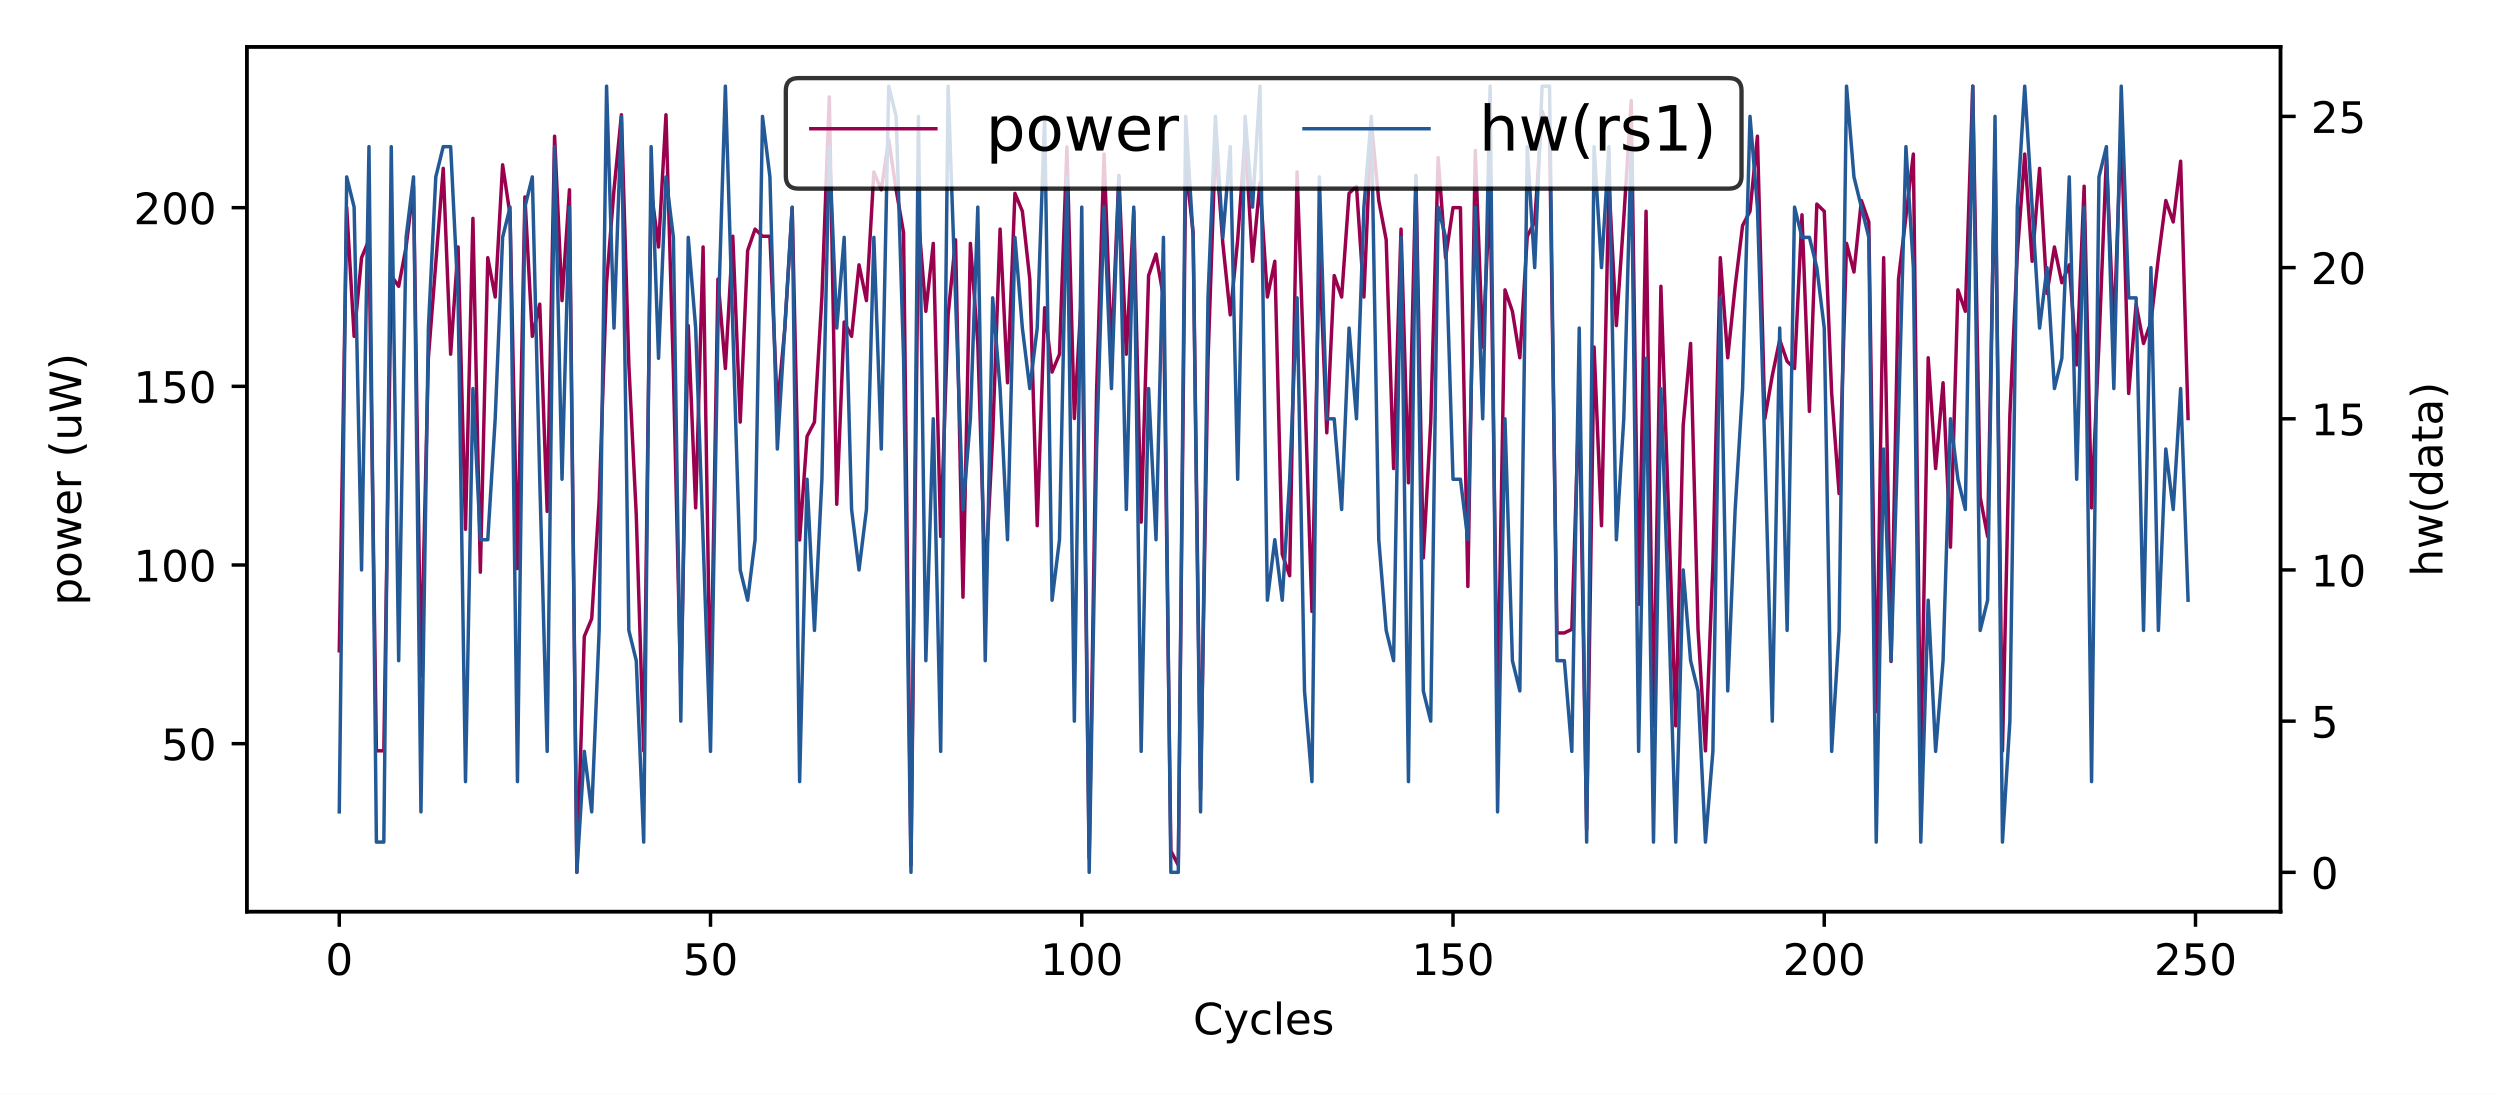
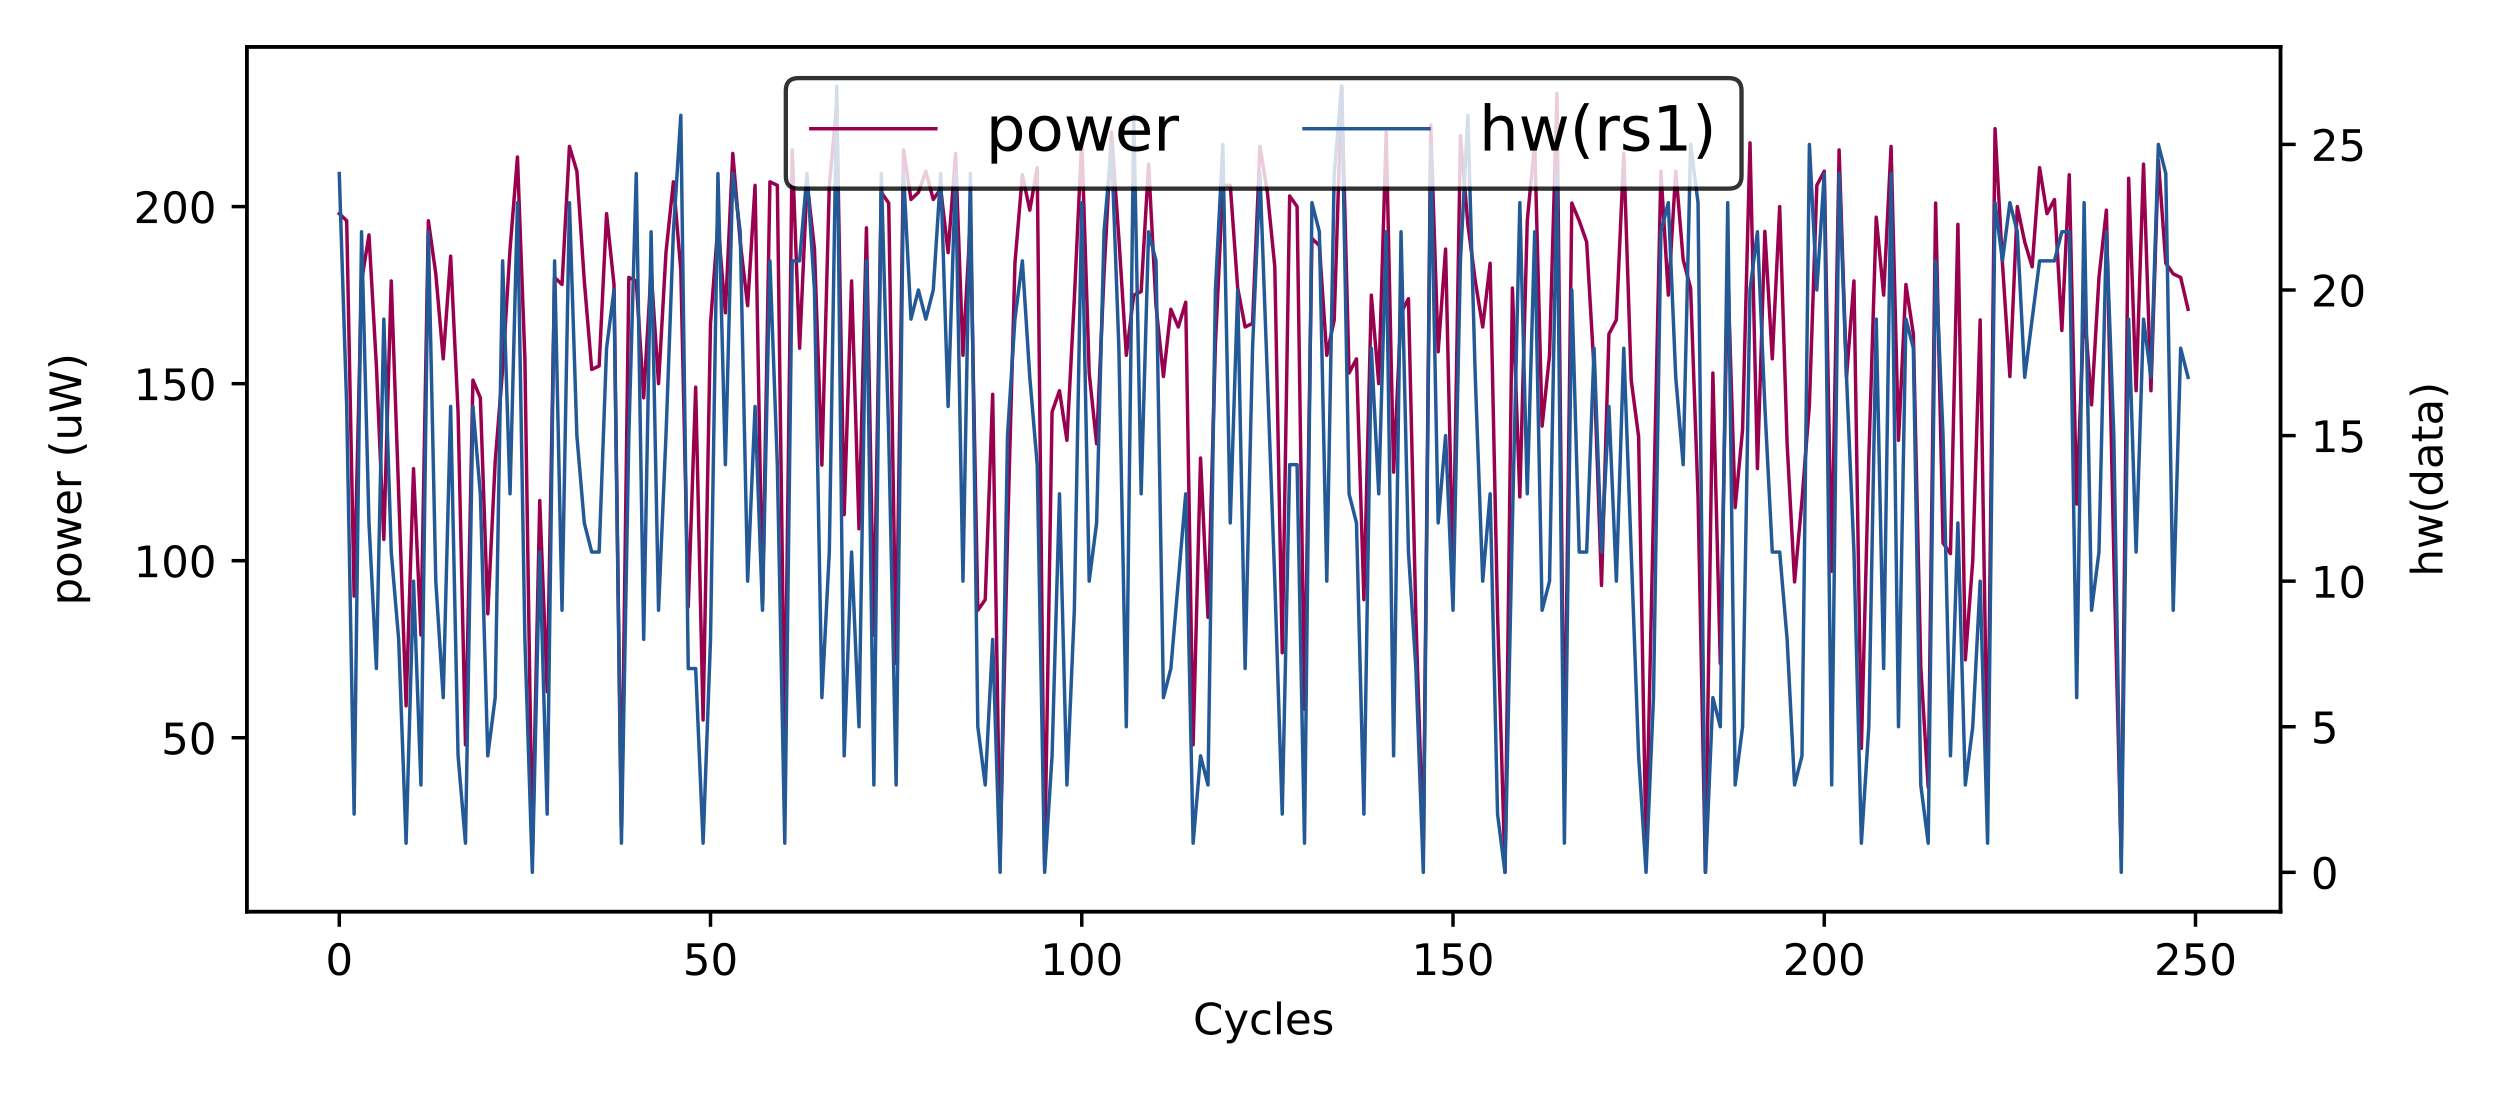
<svg xmlns="http://www.w3.org/2000/svg" xmlns:xlink="http://www.w3.org/1999/xlink" width="576pt" height="252pt" viewBox="0 0 576 252" version="1.1">
  <defs>
    <style type="text/css">*{stroke-linejoin: round; stroke-linecap: butt}</style>
  </defs>
  <g id="figure_1">
    <g id="patch_1">
      <path d="M 0 252  L 576 252  L 576 0  L 0 0  z " style="fill: #ffffff" />
    </g>
    <g id="axes_1">
      <g id="patch_2">
        <path d="M 56.87 210.04  L 525.43 210.04  L 525.43 10.8  L 56.87 10.8  z " style="fill: #ffffff" />
      </g>
      <g id="matplotlib.axis_1">
        <g id="xtick_1">
          <g id="line2d_1">
            <defs>
-               <path id="m1a39c23efa" d="M 0 0  L 0 3.5  " style="stroke: #000000; stroke-width: 0.8" />
+               <path id="m2eb3aa387e" d="M 0 0  L 0 3.5  " style="stroke: #000000; stroke-width: 0.8" />
            </defs>
            <g>
-               <use xlink:href="#m1a39c23efa" x="78.168" y="210.04" style="stroke: #000000; stroke-width: 0.8" />
+               <use xlink:href="#m2eb3aa387e" x="78.168" y="210.04" style="stroke: #000000; stroke-width: 0.8" />
            </g>
          </g>
          <g id="text_1">
            <text style="font: 10px 'DejaVu Sans', 'Bitstream Vera Sans', 'Computer Modern Sans Serif', 'Lucida Grande', 'Verdana', 'Geneva', 'Lucid', 'Arial', 'Helvetica', 'Avant Garde', sans-serif; text-anchor: middle" x="78.168" y="224.638" transform="rotate(-0 78.16818 224.6384)">0</text>
          </g>
        </g>
        <g id="xtick_2">
          <g id="line2d_2">
            <g>
-               <use xlink:href="#m1a39c23efa" x="163.703" y="210.04" style="stroke: #000000; stroke-width: 0.8" />
+               <use xlink:href="#m2eb3aa387e" x="163.703" y="210.04" style="stroke: #000000; stroke-width: 0.8" />
            </g>
          </g>
          <g id="text_2">
            <text style="font: 10px 'DejaVu Sans', 'Bitstream Vera Sans', 'Computer Modern Sans Serif', 'Lucida Grande', 'Verdana', 'Geneva', 'Lucid', 'Arial', 'Helvetica', 'Avant Garde', sans-serif; text-anchor: middle" x="163.703" y="224.638" transform="rotate(-0 163.703 224.6384)">50</text>
          </g>
        </g>
        <g id="xtick_3">
          <g id="line2d_3">
            <g>
-               <use xlink:href="#m1a39c23efa" x="249.238" y="210.04" style="stroke: #000000; stroke-width: 0.8" />
+               <use xlink:href="#m2eb3aa387e" x="249.238" y="210.04" style="stroke: #000000; stroke-width: 0.8" />
            </g>
          </g>
          <g id="text_3">
            <text style="font: 10px 'DejaVu Sans', 'Bitstream Vera Sans', 'Computer Modern Sans Serif', 'Lucida Grande', 'Verdana', 'Geneva', 'Lucid', 'Arial', 'Helvetica', 'Avant Garde', sans-serif; text-anchor: middle" x="249.238" y="224.638" transform="rotate(-0 249.2379 224.6384)">100</text>
          </g>
        </g>
        <g id="xtick_4">
          <g id="line2d_4">
            <g>
-               <use xlink:href="#m1a39c23efa" x="334.773" y="210.04" style="stroke: #000000; stroke-width: 0.8" />
+               <use xlink:href="#m2eb3aa387e" x="334.773" y="210.04" style="stroke: #000000; stroke-width: 0.8" />
            </g>
          </g>
          <g id="text_4">
            <text style="font: 10px 'DejaVu Sans', 'Bitstream Vera Sans', 'Computer Modern Sans Serif', 'Lucida Grande', 'Verdana', 'Geneva', 'Lucid', 'Arial', 'Helvetica', 'Avant Garde', sans-serif; text-anchor: middle" x="334.773" y="224.638" transform="rotate(-0 334.7728 224.6384)">150</text>
          </g>
        </g>
        <g id="xtick_5">
          <g id="line2d_5">
            <g>
-               <use xlink:href="#m1a39c23efa" x="420.308" y="210.04" style="stroke: #000000; stroke-width: 0.8" />
+               <use xlink:href="#m2eb3aa387e" x="420.308" y="210.04" style="stroke: #000000; stroke-width: 0.8" />
            </g>
          </g>
          <g id="text_5">
            <text style="font: 10px 'DejaVu Sans', 'Bitstream Vera Sans', 'Computer Modern Sans Serif', 'Lucida Grande', 'Verdana', 'Geneva', 'Lucid', 'Arial', 'Helvetica', 'Avant Garde', sans-serif; text-anchor: middle" x="420.308" y="224.638" transform="rotate(-0 420.3076 224.6384)">200</text>
          </g>
        </g>
        <g id="xtick_6">
          <g id="line2d_6">
            <g>
-               <use xlink:href="#m1a39c23efa" x="505.843" y="210.04" style="stroke: #000000; stroke-width: 0.8" />
+               <use xlink:href="#m2eb3aa387e" x="505.843" y="210.04" style="stroke: #000000; stroke-width: 0.8" />
            </g>
          </g>
          <g id="text_6">
            <text style="font: 10px 'DejaVu Sans', 'Bitstream Vera Sans', 'Computer Modern Sans Serif', 'Lucida Grande', 'Verdana', 'Geneva', 'Lucid', 'Arial', 'Helvetica', 'Avant Garde', sans-serif; text-anchor: middle" x="505.843" y="224.638" transform="rotate(-0 505.8425 224.6384)">250</text>
          </g>
        </g>
        <g id="text_7">
          <text style="font: 10px 'DejaVu Sans', 'Bitstream Vera Sans', 'Computer Modern Sans Serif', 'Lucida Grande', 'Verdana', 'Geneva', 'Lucid', 'Arial', 'Helvetica', 'Avant Garde', sans-serif; text-anchor: middle" x="291.15" y="238.317" transform="rotate(-0 291.15 238.3166)">Cycles</text>
        </g>
      </g>
      <g id="matplotlib.axis_2">
        <g id="ytick_1">
          <g id="line2d_7">
            <defs>
-               <path id="mb66159c9f6" d="M 0 0  L -3.5 0  " style="stroke: #000000; stroke-width: 0.8" />
+               <path id="m243ab15551" d="M 0 0  L -3.5 0  " style="stroke: #000000; stroke-width: 0.8" />
            </defs>
            <g>
-               <use xlink:href="#mb66159c9f6" x="56.87" y="171.345" style="stroke: #000000; stroke-width: 0.8" />
+               <use xlink:href="#m243ab15551" x="56.87" y="169.98" style="stroke: #000000; stroke-width: 0.8" />
            </g>
          </g>
          <g id="text_8">
-             <text style="font: 10px 'DejaVu Sans', 'Bitstream Vera Sans', 'Computer Modern Sans Serif', 'Lucida Grande', 'Verdana', 'Geneva', 'Lucid', 'Arial', 'Helvetica', 'Avant Garde', sans-serif; text-anchor: end" x="49.87" y="175.144" transform="rotate(-0 49.87 175.1438)">50</text>
+             <text style="font: 10px 'DejaVu Sans', 'Bitstream Vera Sans', 'Computer Modern Sans Serif', 'Lucida Grande', 'Verdana', 'Geneva', 'Lucid', 'Arial', 'Helvetica', 'Avant Garde', sans-serif; text-anchor: end" x="49.87" y="173.779" transform="rotate(-0 49.87 173.7791)">50</text>
          </g>
        </g>
        <g id="ytick_2">
          <g id="line2d_8">
            <g>
-               <use xlink:href="#mb66159c9f6" x="56.87" y="130.179" style="stroke: #000000; stroke-width: 0.8" />
+               <use xlink:href="#m243ab15551" x="56.87" y="129.185" style="stroke: #000000; stroke-width: 0.8" />
            </g>
          </g>
          <g id="text_9">
-             <text style="font: 10px 'DejaVu Sans', 'Bitstream Vera Sans', 'Computer Modern Sans Serif', 'Lucida Grande', 'Verdana', 'Geneva', 'Lucid', 'Arial', 'Helvetica', 'Avant Garde', sans-serif; text-anchor: end" x="49.87" y="133.979" transform="rotate(-0 49.87 133.9786)">100</text>
+             <text style="font: 10px 'DejaVu Sans', 'Bitstream Vera Sans', 'Computer Modern Sans Serif', 'Lucida Grande', 'Verdana', 'Geneva', 'Lucid', 'Arial', 'Helvetica', 'Avant Garde', sans-serif; text-anchor: end" x="49.87" y="132.985" transform="rotate(-0 49.87 132.9847)">100</text>
          </g>
        </g>
        <g id="ytick_3">
          <g id="line2d_9">
            <g>
-               <use xlink:href="#mb66159c9f6" x="56.87" y="89.014" style="stroke: #000000; stroke-width: 0.8" />
+               <use xlink:href="#m243ab15551" x="56.87" y="88.391" style="stroke: #000000; stroke-width: 0.8" />
            </g>
          </g>
          <g id="text_10">
-             <text style="font: 10px 'DejaVu Sans', 'Bitstream Vera Sans', 'Computer Modern Sans Serif', 'Lucida Grande', 'Verdana', 'Geneva', 'Lucid', 'Arial', 'Helvetica', 'Avant Garde', sans-serif; text-anchor: end" x="49.87" y="92.813" transform="rotate(-0 49.87 92.81327)">150</text>
+             <text style="font: 10px 'DejaVu Sans', 'Bitstream Vera Sans', 'Computer Modern Sans Serif', 'Lucida Grande', 'Verdana', 'Geneva', 'Lucid', 'Arial', 'Helvetica', 'Avant Garde', sans-serif; text-anchor: end" x="49.87" y="92.19" transform="rotate(-0 49.87 92.19023)">150</text>
          </g>
        </g>
        <g id="ytick_4">
          <g id="line2d_10">
            <g>
-               <use xlink:href="#mb66159c9f6" x="56.87" y="47.849" style="stroke: #000000; stroke-width: 0.8" />
+               <use xlink:href="#m243ab15551" x="56.87" y="47.597" style="stroke: #000000; stroke-width: 0.8" />
            </g>
          </g>
          <g id="text_11">
-             <text style="font: 10px 'DejaVu Sans', 'Bitstream Vera Sans', 'Computer Modern Sans Serif', 'Lucida Grande', 'Verdana', 'Geneva', 'Lucid', 'Arial', 'Helvetica', 'Avant Garde', sans-serif; text-anchor: end" x="49.87" y="51.648" transform="rotate(-0 49.87 51.64798)">200</text>
+             <text style="font: 10px 'DejaVu Sans', 'Bitstream Vera Sans', 'Computer Modern Sans Serif', 'Lucida Grande', 'Verdana', 'Geneva', 'Lucid', 'Arial', 'Helvetica', 'Avant Garde', sans-serif; text-anchor: end" x="49.87" y="51.396" transform="rotate(-0 49.87 51.39579)">200</text>
          </g>
        </g>
        <g id="text_12">
          <text style="font: 10px 'DejaVu Sans', 'Bitstream Vera Sans', 'Computer Modern Sans Serif', 'Lucida Grande', 'Verdana', 'Geneva', 'Lucid', 'Arial', 'Helvetica', 'Avant Garde', sans-serif; text-anchor: middle" x="18.703" y="110.42" transform="rotate(-90 18.70281 110.42)">power (uW)</text>
        </g>
      </g>
      <g id="line2d_11">
-         <path d="M 78.168 149.939  L 79.879 47.849  L 81.59 77.488  L 83.3 59.375  L 85.011 55.259  L 86.722 172.991  L 88.432 172.991  L 90.143 63.492  L 91.854 65.961  L 93.564 56.905  L 95.275 42.909  L 96.986 155.702  L 98.697 82.428  L 102.118 38.792  L 103.829 81.604  L 105.539 56.905  L 107.25 121.946  L 108.961 50.319  L 110.671 131.826  L 112.382 59.375  L 114.093 68.431  L 115.804 37.969  L 117.514 49.495  L 119.225 131.003  L 120.936 45.379  L 122.646 77.488  L 124.357 70.078  L 126.068 117.83  L 127.778 31.383  L 129.489 69.255  L 131.2 43.732  L 132.91 200.984  L 134.621 146.645  L 136.332 142.529  L 138.043 115.36  L 139.753 65.138  L 141.464 43.732  L 143.175 26.443  L 144.885 84.074  L 146.596 118.653  L 148.307 172.991  L 150.017 43.732  L 151.728 56.905  L 153.439 26.443  L 155.15 85.721  L 156.86 158.995  L 158.571 75.018  L 160.282 117.006  L 161.992 56.905  L 163.703 163.935  L 165.414 64.315  L 167.124 84.898  L 168.835 54.435  L 170.546 97.247  L 172.257 57.728  L 173.967 52.789  L 175.678 54.435  L 177.389 54.435  L 179.099 93.954  L 180.81 75.841  L 182.521 47.849  L 184.231 124.416  L 185.942 100.54  L 187.653 97.247  L 189.364 68.431  L 191.074 22.326  L 192.785 116.183  L 194.496 74.195  L 196.206 77.488  L 197.917 61.022  L 199.628 69.255  L 201.338 39.616  L 203.049 43.732  L 204.76 32.206  L 206.47 43.732  L 208.181 53.612  L 209.892 199.337  L 211.603 50.319  L 213.313 71.725  L 215.024 56.082  L 216.735 123.593  L 218.445 72.548  L 220.156 55.259  L 221.867 137.589  L 223.577 56.082  L 225.288 79.134  L 226.999 134.296  L 228.71 100.54  L 230.42 52.789  L 232.131 88.191  L 233.842 44.556  L 235.552 48.672  L 237.263 64.315  L 238.974 121.123  L 240.684 70.901  L 242.395 85.721  L 244.106 81.604  L 245.817 33.853  L 247.527 96.424  L 249.238 66.785  L 250.949 197.69  L 252.659 89.837  L 254.37 35.499  L 256.081 81.604  L 257.791 40.439  L 259.502 81.604  L 261.213 48.672  L 262.923 120.3  L 264.634 63.492  L 266.345 58.552  L 268.056 68.431  L 269.766 196.044  L 271.477 199.337  L 273.188 37.969  L 274.898 53.612  L 276.609 182.048  L 278.32 83.251  L 280.03 33.029  L 281.741 56.082  L 283.452 72.548  L 285.163 55.259  L 286.873 31.383  L 288.584 60.198  L 290.295 42.086  L 292.005 68.431  L 293.716 60.198  L 295.427 127.709  L 297.137 132.649  L 298.848 39.616  L 300.559 88.191  L 302.27 140.882  L 303.98 57.728  L 305.691 99.717  L 307.402 63.492  L 309.112 68.431  L 310.823 44.556  L 312.534 42.909  L 314.244 68.431  L 315.955 28.089  L 317.666 46.202  L 319.377 55.259  L 321.087 107.95  L 322.798 52.789  L 324.509 111.243  L 326.219 40.439  L 327.93 128.533  L 329.641 97.247  L 331.351 36.322  L 333.062 59.375  L 334.773 47.849  L 336.483 47.849  L 338.194 135.119  L 339.905 34.676  L 341.616 79.958  L 343.326 43.732  L 345.037 164.758  L 346.748 66.785  L 348.458 71.725  L 350.169 82.428  L 351.88 54.435  L 353.59 51.142  L 355.301 25.62  L 357.012 30.559  L 358.723 145.822  L 360.433 145.822  L 362.144 144.999  L 363.855 90.661  L 365.565 191.104  L 367.276 79.958  L 368.987 121.123  L 370.697 42.086  L 372.408 75.018  L 374.119 50.319  L 375.83 23.15  L 377.54 139.236  L 379.251 48.672  L 380.962 167.228  L 382.672 65.961  L 386.094 167.228  L 387.804 98.07  L 389.515 79.134  L 391.226 144.999  L 392.936 172.991  L 394.647 130.179  L 396.358 59.375  L 398.069 82.428  L 399.779 65.961  L 401.49 51.965  L 403.201 48.672  L 404.911 31.383  L 406.622 96.424  L 408.333 86.544  L 410.043 78.311  L 411.754 83.251  L 413.465 84.898  L 415.176 49.495  L 416.886 94.777  L 418.597 47.025  L 420.308 48.672  L 422.018 90.661  L 423.729 113.713  L 425.44 56.082  L 427.15 62.668  L 428.861 46.202  L 430.572 51.142  L 432.283 163.935  L 433.993 59.375  L 435.704 152.409  L 437.415 64.315  L 440.836 35.499  L 442.547 177.108  L 444.257 82.428  L 445.968 107.95  L 447.679 88.191  L 449.39 126.063  L 451.1 66.785  L 452.811 71.725  L 454.522 19.856  L 456.232 114.537  L 457.943 123.593  L 459.654 34.676  L 461.364 172.991  L 463.075 95.6  L 464.786 58.552  L 466.496 35.499  L 468.207 60.198  L 469.918 38.792  L 471.629 67.608  L 473.339 56.905  L 475.05 65.138  L 476.761 61.022  L 478.471 84.074  L 480.182 42.909  L 481.893 117.006  L 483.603 79.134  L 485.314 36.322  L 487.025 76.664  L 488.736 28.913  L 490.446 90.661  L 492.157 70.078  L 493.868 79.134  L 495.578 74.195  L 497.289 59.375  L 499 46.202  L 500.71 51.142  L 502.421 37.146  L 504.132 96.424  L 504.132 96.424  " clip-path="url(#p05f507c250)" style="fill: none; stroke: #99004d; stroke-width: 0.8; stroke-linecap: square" />
+         <path d="M 78.168 49.228  L 79.879 50.86  L 81.59 137.344  L 83.3 64.73  L 85.011 54.124  L 86.722 84.312  L 88.432 124.29  L 90.143 64.73  L 93.564 162.637  L 95.275 107.972  L 96.986 146.319  L 98.697 50.86  L 100.407 63.098  L 102.118 82.68  L 103.829 59.019  L 105.539 94.918  L 107.25 171.612  L 108.961 87.575  L 110.671 91.655  L 112.382 141.424  L 114.093 106.341  L 115.804 85.127  L 117.514 57.387  L 119.225 36.174  L 120.936 82.68  L 122.646 196.088  L 124.357 115.315  L 126.068 159.373  L 127.778 63.914  L 129.489 65.546  L 131.2 33.726  L 132.91 39.438  L 134.621 64.73  L 136.332 85.127  L 138.043 84.312  L 139.753 49.228  L 141.464 65.546  L 143.175 190.377  L 144.885 63.914  L 146.596 64.73  L 148.307 91.655  L 150.017 62.283  L 151.728 88.391  L 153.439 58.203  L 155.15 41.885  L 156.86 62.283  L 158.571 139.792  L 160.282 89.207  L 161.992 165.9  L 163.703 74.521  L 165.414 51.676  L 167.124 72.073  L 168.835 35.358  L 170.546 55.755  L 172.257 70.441  L 173.967 42.701  L 175.678 138.976  L 177.389 41.885  L 179.099 42.701  L 180.81 172.428  L 182.521 34.542  L 184.231 80.232  L 185.942 41.885  L 187.653 57.387  L 189.364 107.156  L 191.074 42.701  L 192.785 23.936  L 194.496 118.579  L 196.206 64.73  L 197.917 121.842  L 199.628 52.492  L 201.338 146.319  L 203.049 44.333  L 204.76 46.781  L 206.47 152.846  L 208.181 34.542  L 209.892 45.965  L 211.603 44.333  L 213.313 39.438  L 215.024 45.965  L 216.735 43.517  L 218.445 58.203  L 220.156 35.358  L 221.867 81.864  L 223.577 50.86  L 225.288 140.608  L 226.999 138.16  L 228.71 90.839  L 230.42 197.72  L 232.131 123.474  L 233.842 60.651  L 235.552 40.254  L 237.263 48.412  L 238.974 38.622  L 240.684 199.352  L 242.395 94.918  L 244.106 90.023  L 245.817 101.445  L 247.527 68.81  L 249.238 32.095  L 250.949 85.943  L 252.659 102.261  L 254.37 63.098  L 256.081 30.463  L 257.791 54.94  L 259.502 81.864  L 261.213 67.994  L 262.923 67.178  L 264.634 37.806  L 266.345 70.441  L 268.056 86.759  L 269.766 71.257  L 271.477 75.337  L 273.188 69.626  L 274.898 171.612  L 276.609 105.525  L 278.32 142.24  L 280.03 79.416  L 281.741 42.701  L 283.452 42.701  L 285.163 66.362  L 286.873 75.337  L 288.584 74.521  L 290.295 33.726  L 292.005 44.333  L 293.716 61.467  L 295.427 150.399  L 297.137 45.149  L 298.848 47.597  L 300.559 163.453  L 302.27 54.94  L 303.98 56.571  L 305.691 81.864  L 307.402 73.705  L 309.112 19.856  L 310.823 85.943  L 312.534 82.68  L 314.244 138.16  L 315.955 67.994  L 317.666 88.391  L 319.377 30.463  L 321.087 108.788  L 322.798 72.073  L 324.509 68.81  L 326.219 142.24  L 327.93 196.088  L 329.641 28.831  L 331.351 81.048  L 333.062 57.387  L 334.773 133.265  L 336.483 31.279  L 338.194 51.676  L 339.905 64.73  L 341.616 75.337  L 343.326 60.651  L 345.037 141.424  L 346.748 200.984  L 348.458 66.362  L 350.169 114.499  L 351.88 50.86  L 353.59 32.911  L 355.301 98.182  L 357.012 81.864  L 358.723 21.488  L 360.433 180.586  L 362.144 46.781  L 363.855 50.86  L 365.565 55.755  L 367.276 85.127  L 368.987 134.897  L 370.697 76.969  L 372.408 73.705  L 374.119 35.358  L 375.83 87.575  L 377.54 100.629  L 379.251 196.088  L 382.672 39.438  L 384.383 67.994  L 386.094 39.438  L 387.804 59.835  L 389.515 66.362  L 391.226 114.499  L 392.936 200.984  L 394.647 85.943  L 396.358 152.846  L 398.069 62.283  L 399.779 116.947  L 401.49 98.998  L 403.201 32.911  L 404.911 107.972  L 406.622 53.308  L 408.333 82.68  L 410.043 47.597  L 411.754 102.261  L 413.465 134.081  L 415.176 115.315  L 416.886 93.286  L 418.597 42.701  L 420.308 39.438  L 422.018 131.633  L 423.729 34.542  L 425.44 86.759  L 427.15 64.73  L 428.861 172.428  L 430.572 105.525  L 432.283 50.044  L 433.993 67.994  L 435.704 33.726  L 437.415 101.445  L 439.125 65.546  L 440.836 76.969  L 442.547 153.662  L 444.257 181.402  L 445.968 46.781  L 447.679 125.106  L 449.39 127.554  L 451.1 51.676  L 452.811 152.03  L 454.522 129.185  L 456.232 73.705  L 457.943 180.586  L 459.654 29.647  L 461.364 60.651  L 463.075 86.759  L 464.786 47.597  L 466.496 55.755  L 468.207 61.467  L 469.918 38.622  L 471.629 49.228  L 473.339 45.965  L 475.05 76.153  L 476.761 40.254  L 478.471 116.131  L 480.182 70.441  L 481.893 93.286  L 483.603 63.914  L 485.314 48.412  L 487.025 128.37  L 488.736 197.72  L 490.446 41.069  L 492.157 90.023  L 493.868 37.806  L 495.578 90.023  L 497.289 36.99  L 499 60.651  L 500.71 63.098  L 502.421 63.914  L 504.132 71.257  L 504.132 71.257  " clip-path="url(#p1bea521e93)" style="fill: none; stroke: #99004d; stroke-width: 0.8; stroke-linecap: square" />
      </g>
      <g id="patch_3">
        <path d="M 56.87 210.04  L 56.87 10.8  " style="fill: none; stroke: #000000; stroke-width: 0.8; stroke-linejoin: miter; stroke-linecap: square" />
      </g>
      <g id="patch_4">
        <path d="M 525.43 210.04  L 525.43 10.8  " style="fill: none; stroke: #000000; stroke-width: 0.8; stroke-linejoin: miter; stroke-linecap: square" />
      </g>
      <g id="patch_5">
        <path d="M 56.87 210.04  L 525.43 210.04  " style="fill: none; stroke: #000000; stroke-width: 0.8; stroke-linejoin: miter; stroke-linecap: square" />
      </g>
      <g id="patch_6">
        <path d="M 56.87 10.8  L 525.43 10.8  " style="fill: none; stroke: #000000; stroke-width: 0.8; stroke-linejoin: miter; stroke-linecap: square" />
      </g>
    </g>
    <g id="axes_2">
      <g id="matplotlib.axis_3">
        <g id="ytick_5">
          <g id="line2d_12">
            <defs>
-               <path id="m00d09382e3" d="M 0 0  L 3.5 0  " style="stroke: #000000; stroke-width: 0.8" />
+               <path id="m3c9fefe4f6" d="M 0 0  L 3.5 0  " style="stroke: #000000; stroke-width: 0.8" />
            </defs>
            <g>
-               <use xlink:href="#m00d09382e3" x="525.43" y="200.984" style="stroke: #000000; stroke-width: 0.8" />
+               <use xlink:href="#m3c9fefe4f6" x="525.43" y="200.984" style="stroke: #000000; stroke-width: 0.8" />
            </g>
          </g>
          <g id="text_13">
            <text style="font: 10px 'DejaVu Sans', 'Bitstream Vera Sans', 'Computer Modern Sans Serif', 'Lucida Grande', 'Verdana', 'Geneva', 'Lucid', 'Arial', 'Helvetica', 'Avant Garde', sans-serif; text-anchor: start" x="532.43" y="204.783" transform="rotate(-0 532.43 204.7829)">0</text>
          </g>
        </g>
        <g id="ytick_6">
          <g id="line2d_13">
            <g>
-               <use xlink:href="#m00d09382e3" x="525.43" y="166.151" style="stroke: #000000; stroke-width: 0.8" />
+               <use xlink:href="#m3c9fefe4f6" x="525.43" y="167.442" style="stroke: #000000; stroke-width: 0.8" />
            </g>
          </g>
          <g id="text_14">
-             <text style="font: 10px 'DejaVu Sans', 'Bitstream Vera Sans', 'Computer Modern Sans Serif', 'Lucida Grande', 'Verdana', 'Geneva', 'Lucid', 'Arial', 'Helvetica', 'Avant Garde', sans-serif; text-anchor: start" x="532.43" y="169.951" transform="rotate(-0 532.43 169.9507)">5</text>
+             <text style="font: 10px 'DejaVu Sans', 'Bitstream Vera Sans', 'Computer Modern Sans Serif', 'Lucida Grande', 'Verdana', 'Geneva', 'Lucid', 'Arial', 'Helvetica', 'Avant Garde', sans-serif; text-anchor: start" x="532.43" y="171.241" transform="rotate(-0 532.43 171.2408)">5</text>
          </g>
        </g>
        <g id="ytick_7">
          <g id="line2d_14">
            <g>
-               <use xlink:href="#m00d09382e3" x="525.43" y="131.319" style="stroke: #000000; stroke-width: 0.8" />
+               <use xlink:href="#m3c9fefe4f6" x="525.43" y="133.899" style="stroke: #000000; stroke-width: 0.8" />
            </g>
          </g>
          <g id="text_15">
-             <text style="font: 10px 'DejaVu Sans', 'Bitstream Vera Sans', 'Computer Modern Sans Serif', 'Lucida Grande', 'Verdana', 'Geneva', 'Lucid', 'Arial', 'Helvetica', 'Avant Garde', sans-serif; text-anchor: start" x="532.43" y="135.119" transform="rotate(-0 532.43 135.1185)">10</text>
+             <text style="font: 10px 'DejaVu Sans', 'Bitstream Vera Sans', 'Computer Modern Sans Serif', 'Lucida Grande', 'Verdana', 'Geneva', 'Lucid', 'Arial', 'Helvetica', 'Avant Garde', sans-serif; text-anchor: start" x="532.43" y="137.699" transform="rotate(-0 532.43 137.6987)">10</text>
          </g>
        </g>
        <g id="ytick_8">
          <g id="line2d_15">
            <g>
-               <use xlink:href="#m00d09382e3" x="525.43" y="96.487" style="stroke: #000000; stroke-width: 0.8" />
+               <use xlink:href="#m3c9fefe4f6" x="525.43" y="100.357" style="stroke: #000000; stroke-width: 0.8" />
            </g>
          </g>
          <g id="text_16">
-             <text style="font: 10px 'DejaVu Sans', 'Bitstream Vera Sans', 'Computer Modern Sans Serif', 'Lucida Grande', 'Verdana', 'Geneva', 'Lucid', 'Arial', 'Helvetica', 'Avant Garde', sans-serif; text-anchor: start" x="532.43" y="100.286" transform="rotate(-0 532.43 100.2864)">15</text>
+             <text style="font: 10px 'DejaVu Sans', 'Bitstream Vera Sans', 'Computer Modern Sans Serif', 'Lucida Grande', 'Verdana', 'Geneva', 'Lucid', 'Arial', 'Helvetica', 'Avant Garde', sans-serif; text-anchor: start" x="532.43" y="104.157" transform="rotate(-0 532.43 104.1566)">15</text>
          </g>
        </g>
        <g id="ytick_9">
          <g id="line2d_16">
            <g>
-               <use xlink:href="#m00d09382e3" x="525.43" y="61.655" style="stroke: #000000; stroke-width: 0.8" />
+               <use xlink:href="#m3c9fefe4f6" x="525.43" y="66.815" style="stroke: #000000; stroke-width: 0.8" />
            </g>
          </g>
          <g id="text_17">
-             <text style="font: 10px 'DejaVu Sans', 'Bitstream Vera Sans', 'Computer Modern Sans Serif', 'Lucida Grande', 'Verdana', 'Geneva', 'Lucid', 'Arial', 'Helvetica', 'Avant Garde', sans-serif; text-anchor: start" x="532.43" y="65.454" transform="rotate(-0 532.43 65.45418)">20</text>
+             <text style="font: 10px 'DejaVu Sans', 'Bitstream Vera Sans', 'Computer Modern Sans Serif', 'Lucida Grande', 'Verdana', 'Geneva', 'Lucid', 'Arial', 'Helvetica', 'Avant Garde', sans-serif; text-anchor: start" x="532.43" y="70.615" transform="rotate(-0 532.43 70.6145)">20</text>
          </g>
        </g>
        <g id="ytick_10">
          <g id="line2d_17">
            <g>
-               <use xlink:href="#m00d09382e3" x="525.43" y="26.823" style="stroke: #000000; stroke-width: 0.8" />
+               <use xlink:href="#m3c9fefe4f6" x="525.43" y="33.273" style="stroke: #000000; stroke-width: 0.8" />
            </g>
          </g>
          <g id="text_18">
-             <text style="font: 10px 'DejaVu Sans', 'Bitstream Vera Sans', 'Computer Modern Sans Serif', 'Lucida Grande', 'Verdana', 'Geneva', 'Lucid', 'Arial', 'Helvetica', 'Avant Garde', sans-serif; text-anchor: start" x="532.43" y="30.622" transform="rotate(-0 532.43 30.62202)">25</text>
+             <text style="font: 10px 'DejaVu Sans', 'Bitstream Vera Sans', 'Computer Modern Sans Serif', 'Lucida Grande', 'Verdana', 'Geneva', 'Lucid', 'Arial', 'Helvetica', 'Avant Garde', sans-serif; text-anchor: start" x="532.43" y="37.072" transform="rotate(-0 532.43 37.07242)">25</text>
          </g>
        </g>
        <g id="text_19">
          <text style="font: 10px 'DejaVu Sans', 'Bitstream Vera Sans', 'Computer Modern Sans Serif', 'Lucida Grande', 'Verdana', 'Geneva', 'Lucid', 'Arial', 'Helvetica', 'Avant Garde', sans-serif; text-anchor: middle" x="562.753" y="110.42" transform="rotate(-90 562.7534 110.42)">hw(data)</text>
        </g>
      </g>
      <g id="line2d_18">
-         <path d="M 78.168 187.051  L 79.879 40.756  L 81.59 47.722  L 83.3 131.319  L 85.011 33.789  L 86.722 194.017  L 88.432 194.017  L 90.143 33.789  L 91.854 152.219  L 93.564 54.689  L 95.275 40.756  L 96.986 187.051  L 98.697 75.588  L 100.407 40.756  L 102.118 33.789  L 103.829 33.789  L 105.539 68.621  L 107.25 180.084  L 108.961 89.521  L 110.671 124.353  L 112.382 124.353  L 114.093 96.487  L 115.804 54.689  L 117.514 47.722  L 119.225 180.084  L 120.936 47.722  L 122.646 40.756  L 124.357 110.42  L 126.068 173.118  L 127.778 33.789  L 129.489 110.42  L 131.2 47.722  L 132.91 200.984  L 134.621 173.118  L 136.332 187.051  L 138.043 145.252  L 139.753 19.856  L 141.464 75.588  L 143.175 26.823  L 144.885 145.252  L 146.596 152.219  L 148.307 194.017  L 150.017 33.789  L 151.728 82.554  L 153.439 40.756  L 155.15 54.689  L 156.86 166.151  L 158.571 54.689  L 160.282 75.588  L 163.703 173.118  L 165.414 75.588  L 167.124 19.856  L 170.546 131.319  L 172.257 138.286  L 173.967 124.353  L 175.678 26.823  L 177.389 40.756  L 179.099 103.454  L 182.521 47.722  L 184.231 180.084  L 185.942 110.42  L 187.653 145.252  L 189.364 110.42  L 191.074 33.789  L 192.785 75.588  L 194.496 54.689  L 196.206 117.386  L 197.917 131.319  L 199.628 117.386  L 201.338 54.689  L 203.049 103.454  L 204.76 19.856  L 206.47 26.823  L 208.181 82.554  L 209.892 200.984  L 211.603 26.823  L 213.313 152.219  L 215.024 96.487  L 216.735 173.118  L 218.445 19.856  L 221.867 117.386  L 223.577 96.487  L 225.288 47.722  L 226.999 152.219  L 228.71 68.621  L 230.42 89.521  L 232.131 124.353  L 233.842 54.689  L 235.552 75.588  L 237.263 89.521  L 238.974 75.588  L 240.684 26.823  L 242.395 138.286  L 244.106 124.353  L 245.817 40.756  L 247.527 166.151  L 249.238 47.722  L 250.949 200.984  L 252.659 103.454  L 254.37 47.722  L 256.081 89.521  L 257.791 40.756  L 259.502 117.386  L 261.213 47.722  L 262.923 173.118  L 264.634 89.521  L 266.345 124.353  L 268.056 54.689  L 269.766 200.984  L 271.477 200.984  L 273.188 26.823  L 274.898 54.689  L 276.609 187.051  L 278.32 68.621  L 280.03 26.823  L 281.741 54.689  L 283.452 33.789  L 285.163 110.42  L 286.873 26.823  L 288.584 47.722  L 290.295 19.856  L 292.005 138.286  L 293.716 124.353  L 295.427 138.286  L 297.137 110.42  L 298.848 68.621  L 300.559 159.185  L 302.27 180.084  L 303.98 40.756  L 305.691 96.487  L 307.402 96.487  L 309.112 117.386  L 310.823 75.588  L 312.534 96.487  L 314.244 47.722  L 315.955 26.823  L 317.666 124.353  L 319.377 145.252  L 321.087 152.219  L 322.798 54.689  L 324.509 180.084  L 326.219 40.756  L 327.93 159.185  L 329.641 166.151  L 331.351 47.722  L 333.062 54.689  L 334.773 110.42  L 336.483 110.42  L 338.194 124.353  L 339.905 47.722  L 341.616 96.487  L 343.326 19.856  L 345.037 187.051  L 346.748 96.487  L 348.458 152.219  L 350.169 159.185  L 351.88 33.789  L 353.59 61.655  L 355.301 19.856  L 357.012 19.856  L 358.723 152.219  L 360.433 152.219  L 362.144 173.118  L 363.855 75.588  L 365.565 194.017  L 367.276 33.789  L 368.987 61.655  L 370.697 33.789  L 372.408 124.353  L 374.119 96.487  L 375.83 33.789  L 377.54 173.118  L 379.251 82.554  L 380.962 194.017  L 382.672 89.521  L 384.383 138.286  L 386.094 194.017  L 387.804 131.319  L 389.515 152.219  L 391.226 159.185  L 392.936 194.017  L 394.647 173.118  L 396.358 68.621  L 398.069 159.185  L 399.779 117.386  L 401.49 89.521  L 403.201 26.823  L 404.911 47.722  L 406.622 103.454  L 408.333 166.151  L 410.043 75.588  L 411.754 145.252  L 413.465 47.722  L 415.176 54.689  L 416.886 54.689  L 418.597 61.655  L 420.308 75.588  L 422.018 173.118  L 423.729 145.252  L 425.44 19.856  L 427.15 40.756  L 430.572 54.689  L 432.283 194.017  L 433.993 103.454  L 435.704 152.219  L 437.415 96.487  L 439.125 33.789  L 440.836 61.655  L 442.547 194.017  L 444.257 138.286  L 445.968 173.118  L 447.679 152.219  L 449.39 96.487  L 451.1 110.42  L 452.811 117.386  L 454.522 19.856  L 456.232 145.252  L 457.943 138.286  L 459.654 26.823  L 461.364 194.017  L 463.075 166.151  L 464.786 47.722  L 466.496 19.856  L 469.918 75.588  L 471.629 61.655  L 473.339 89.521  L 475.05 82.554  L 476.761 40.756  L 478.471 110.42  L 480.182 47.722  L 481.893 180.084  L 483.603 40.756  L 485.314 33.789  L 487.025 89.521  L 488.736 19.856  L 490.446 68.621  L 492.157 68.621  L 493.868 145.252  L 495.578 61.655  L 497.289 145.252  L 499 103.454  L 500.71 117.386  L 502.421 89.521  L 504.132 138.286  L 504.132 138.286  " clip-path="url(#p05f507c250)" style="fill: none; stroke: #235996; stroke-width: 0.8; stroke-linecap: square" />
+         <path d="M 78.168 39.982  L 79.879 93.649  L 81.59 187.567  L 83.3 53.398  L 85.011 120.483  L 86.722 154.025  L 88.432 73.524  L 90.143 127.191  L 91.854 147.316  L 93.564 194.275  L 95.275 133.899  L 96.986 180.858  L 98.697 53.398  L 100.407 133.899  L 102.118 160.733  L 103.829 93.649  L 105.539 174.15  L 107.25 194.275  L 108.961 93.649  L 110.671 113.774  L 112.382 174.15  L 114.093 160.733  L 115.804 60.107  L 117.514 113.774  L 119.225 46.69  L 120.936 147.316  L 122.646 200.984  L 124.357 127.191  L 126.068 187.567  L 127.778 60.107  L 129.489 140.608  L 131.2 46.69  L 132.91 100.357  L 134.621 120.483  L 136.332 127.191  L 138.043 127.191  L 139.753 80.232  L 141.464 66.815  L 143.175 194.275  L 144.885 100.357  L 146.596 39.982  L 148.307 147.316  L 150.017 53.398  L 151.728 140.608  L 153.439 100.357  L 155.15 53.398  L 156.86 26.565  L 158.571 154.025  L 160.282 154.025  L 161.992 194.275  L 163.703 147.316  L 165.414 39.982  L 167.124 107.066  L 168.835 39.982  L 170.546 53.398  L 172.257 133.899  L 173.967 93.649  L 175.678 140.608  L 177.389 60.107  L 179.099 107.066  L 180.81 194.275  L 182.521 60.107  L 184.231 60.107  L 185.942 39.982  L 187.653 66.815  L 189.364 160.733  L 191.074 127.191  L 192.785 19.856  L 194.496 174.15  L 196.206 127.191  L 197.917 167.442  L 199.628 60.107  L 201.338 180.858  L 203.049 39.982  L 204.76 100.357  L 206.47 180.858  L 208.181 39.982  L 209.892 73.524  L 211.603 66.815  L 213.313 73.524  L 215.024 66.815  L 216.735 39.982  L 218.445 93.649  L 220.156 39.982  L 221.867 133.899  L 223.577 39.982  L 225.288 167.442  L 226.999 180.858  L 228.71 147.316  L 230.42 200.984  L 232.131 100.357  L 233.842 73.524  L 235.552 60.107  L 237.263 86.941  L 238.974 107.066  L 240.684 200.984  L 242.395 174.15  L 244.106 113.774  L 245.817 180.858  L 247.527 140.608  L 249.238 46.69  L 250.949 133.899  L 252.659 120.483  L 254.37 53.398  L 256.081 33.273  L 257.791 80.232  L 259.502 167.442  L 261.213 26.565  L 262.923 113.774  L 264.634 53.398  L 266.345 60.107  L 268.056 160.733  L 269.766 154.025  L 273.188 113.774  L 274.898 194.275  L 276.609 174.15  L 278.32 180.858  L 280.03 66.815  L 281.741 33.273  L 283.452 120.483  L 285.163 66.815  L 286.873 154.025  L 288.584 80.232  L 290.295 39.982  L 293.716 133.899  L 295.427 187.567  L 297.137 107.066  L 298.848 107.066  L 300.559 194.275  L 302.27 46.69  L 303.98 53.398  L 305.691 133.899  L 307.402 39.982  L 309.112 19.856  L 310.823 113.774  L 312.534 120.483  L 314.244 187.567  L 315.955 80.232  L 317.666 113.774  L 319.377 53.398  L 321.087 174.15  L 322.798 53.398  L 324.509 127.191  L 326.219 154.025  L 327.93 200.984  L 329.641 33.273  L 331.351 120.483  L 333.062 100.357  L 334.773 140.608  L 336.483 60.107  L 338.194 26.565  L 339.905 86.941  L 341.616 133.899  L 343.326 113.774  L 345.037 187.567  L 346.748 200.984  L 348.458 120.483  L 350.169 46.69  L 351.88 113.774  L 353.59 53.398  L 355.301 140.608  L 357.012 133.899  L 358.723 39.982  L 360.433 194.275  L 362.144 66.815  L 363.855 127.191  L 365.565 127.191  L 367.276 80.232  L 368.987 127.191  L 370.697 93.649  L 372.408 133.899  L 374.119 80.232  L 377.54 174.15  L 379.251 200.984  L 380.962 160.733  L 382.672 53.398  L 384.383 46.69  L 386.094 86.941  L 387.804 107.066  L 389.515 33.273  L 391.226 46.69  L 392.936 200.984  L 394.647 160.733  L 396.358 167.442  L 398.069 46.69  L 399.779 180.858  L 401.49 167.442  L 403.201 66.815  L 404.911 53.398  L 406.622 93.649  L 408.333 127.191  L 410.043 127.191  L 411.754 147.316  L 413.465 180.858  L 415.176 174.15  L 416.886 33.273  L 418.597 66.815  L 420.308 39.982  L 422.018 180.858  L 423.729 39.982  L 425.44 86.941  L 427.15 127.191  L 428.861 194.275  L 430.572 167.442  L 432.283 73.524  L 433.993 154.025  L 435.704 39.982  L 437.415 167.442  L 439.125 73.524  L 440.836 80.232  L 442.547 180.858  L 444.257 194.275  L 445.968 60.107  L 447.679 100.357  L 449.39 174.15  L 451.1 120.483  L 452.811 180.858  L 454.522 167.442  L 456.232 133.899  L 457.943 194.275  L 459.654 46.69  L 461.364 60.107  L 463.075 46.69  L 464.786 53.398  L 466.496 86.941  L 469.918 60.107  L 473.339 60.107  L 475.05 53.398  L 476.761 53.398  L 478.471 160.733  L 480.182 46.69  L 481.893 140.608  L 483.603 127.191  L 485.314 53.398  L 487.025 100.357  L 488.736 200.984  L 490.446 73.524  L 492.157 127.191  L 493.868 73.524  L 495.578 86.941  L 497.289 33.273  L 499 39.982  L 500.71 140.608  L 502.421 80.232  L 504.132 86.941  L 504.132 86.941  " clip-path="url(#p1bea521e93)" style="fill: none; stroke: #235996; stroke-width: 0.8; stroke-linecap: square" />
      </g>
      <g id="patch_7">
        <path d="M 56.87 210.04  L 56.87 10.8  " style="fill: none; stroke: #000000; stroke-width: 0.8; stroke-linejoin: miter; stroke-linecap: square" />
      </g>
      <g id="patch_8">
        <path d="M 525.43 210.04  L 525.43 10.8  " style="fill: none; stroke: #000000; stroke-width: 0.8; stroke-linejoin: miter; stroke-linecap: square" />
      </g>
      <g id="patch_9">
        <path d="M 56.87 210.04  L 525.43 210.04  " style="fill: none; stroke: #000000; stroke-width: 0.8; stroke-linejoin: miter; stroke-linecap: square" />
      </g>
      <g id="patch_10">
        <path d="M 56.87 10.8  L 525.43 10.8  " style="fill: none; stroke: #000000; stroke-width: 0.8; stroke-linejoin: miter; stroke-linecap: square" />
      </g>
      <g id="legend_1">
        <g id="patch_11">
          <path d="M 183.934 43.456  L 398.366 43.456  Q 401.246 43.456 401.246 40.577  L 401.246 20.88  Q 401.246 18 398.366 18  L 183.934 18  Q 181.054 18 181.054 20.88  L 181.054 40.577  Q 181.054 43.456 183.934 43.456  z " style="fill: #ffffff; opacity: 0.8; stroke: #000000; stroke-linejoin: miter" />
        </g>
        <g id="line2d_19">
          <path d="M 186.814 29.662  L 201.214 29.662  L 215.614 29.662  " style="fill: none; stroke: #99004d; stroke-width: 0.8; stroke-linecap: square" />
        </g>
        <g id="text_20">
          <text style="font: 14.4px 'DejaVu Sans', 'Bitstream Vera Sans', 'Computer Modern Sans Serif', 'Lucida Grande', 'Verdana', 'Geneva', 'Lucid', 'Arial', 'Helvetica', 'Avant Garde', sans-serif; text-anchor: start" x="227.134" y="34.702" transform="rotate(-0 227.1341 34.70175)">power</text>
        </g>
        <g id="line2d_20">
          <path d="M 300.444 29.662  L 314.844 29.662  L 329.244 29.662  " style="fill: none; stroke: #235996; stroke-width: 0.8; stroke-linecap: square" />
        </g>
        <g id="text_21">
          <text style="font: 14.4px 'DejaVu Sans', 'Bitstream Vera Sans', 'Computer Modern Sans Serif', 'Lucida Grande', 'Verdana', 'Geneva', 'Lucid', 'Arial', 'Helvetica', 'Avant Garde', sans-serif; text-anchor: start" x="340.764" y="34.702" transform="rotate(-0 340.7636 34.70175)">hw(rs1)</text>
        </g>
      </g>
    </g>
  </g>
  <defs>
-     <clipPath id="p05f507c250">
+     <clipPath id="p1bea521e93">
      <rect x="56.87" y="10.8" width="468.56" height="199.24" />
    </clipPath>
  </defs>
</svg>
